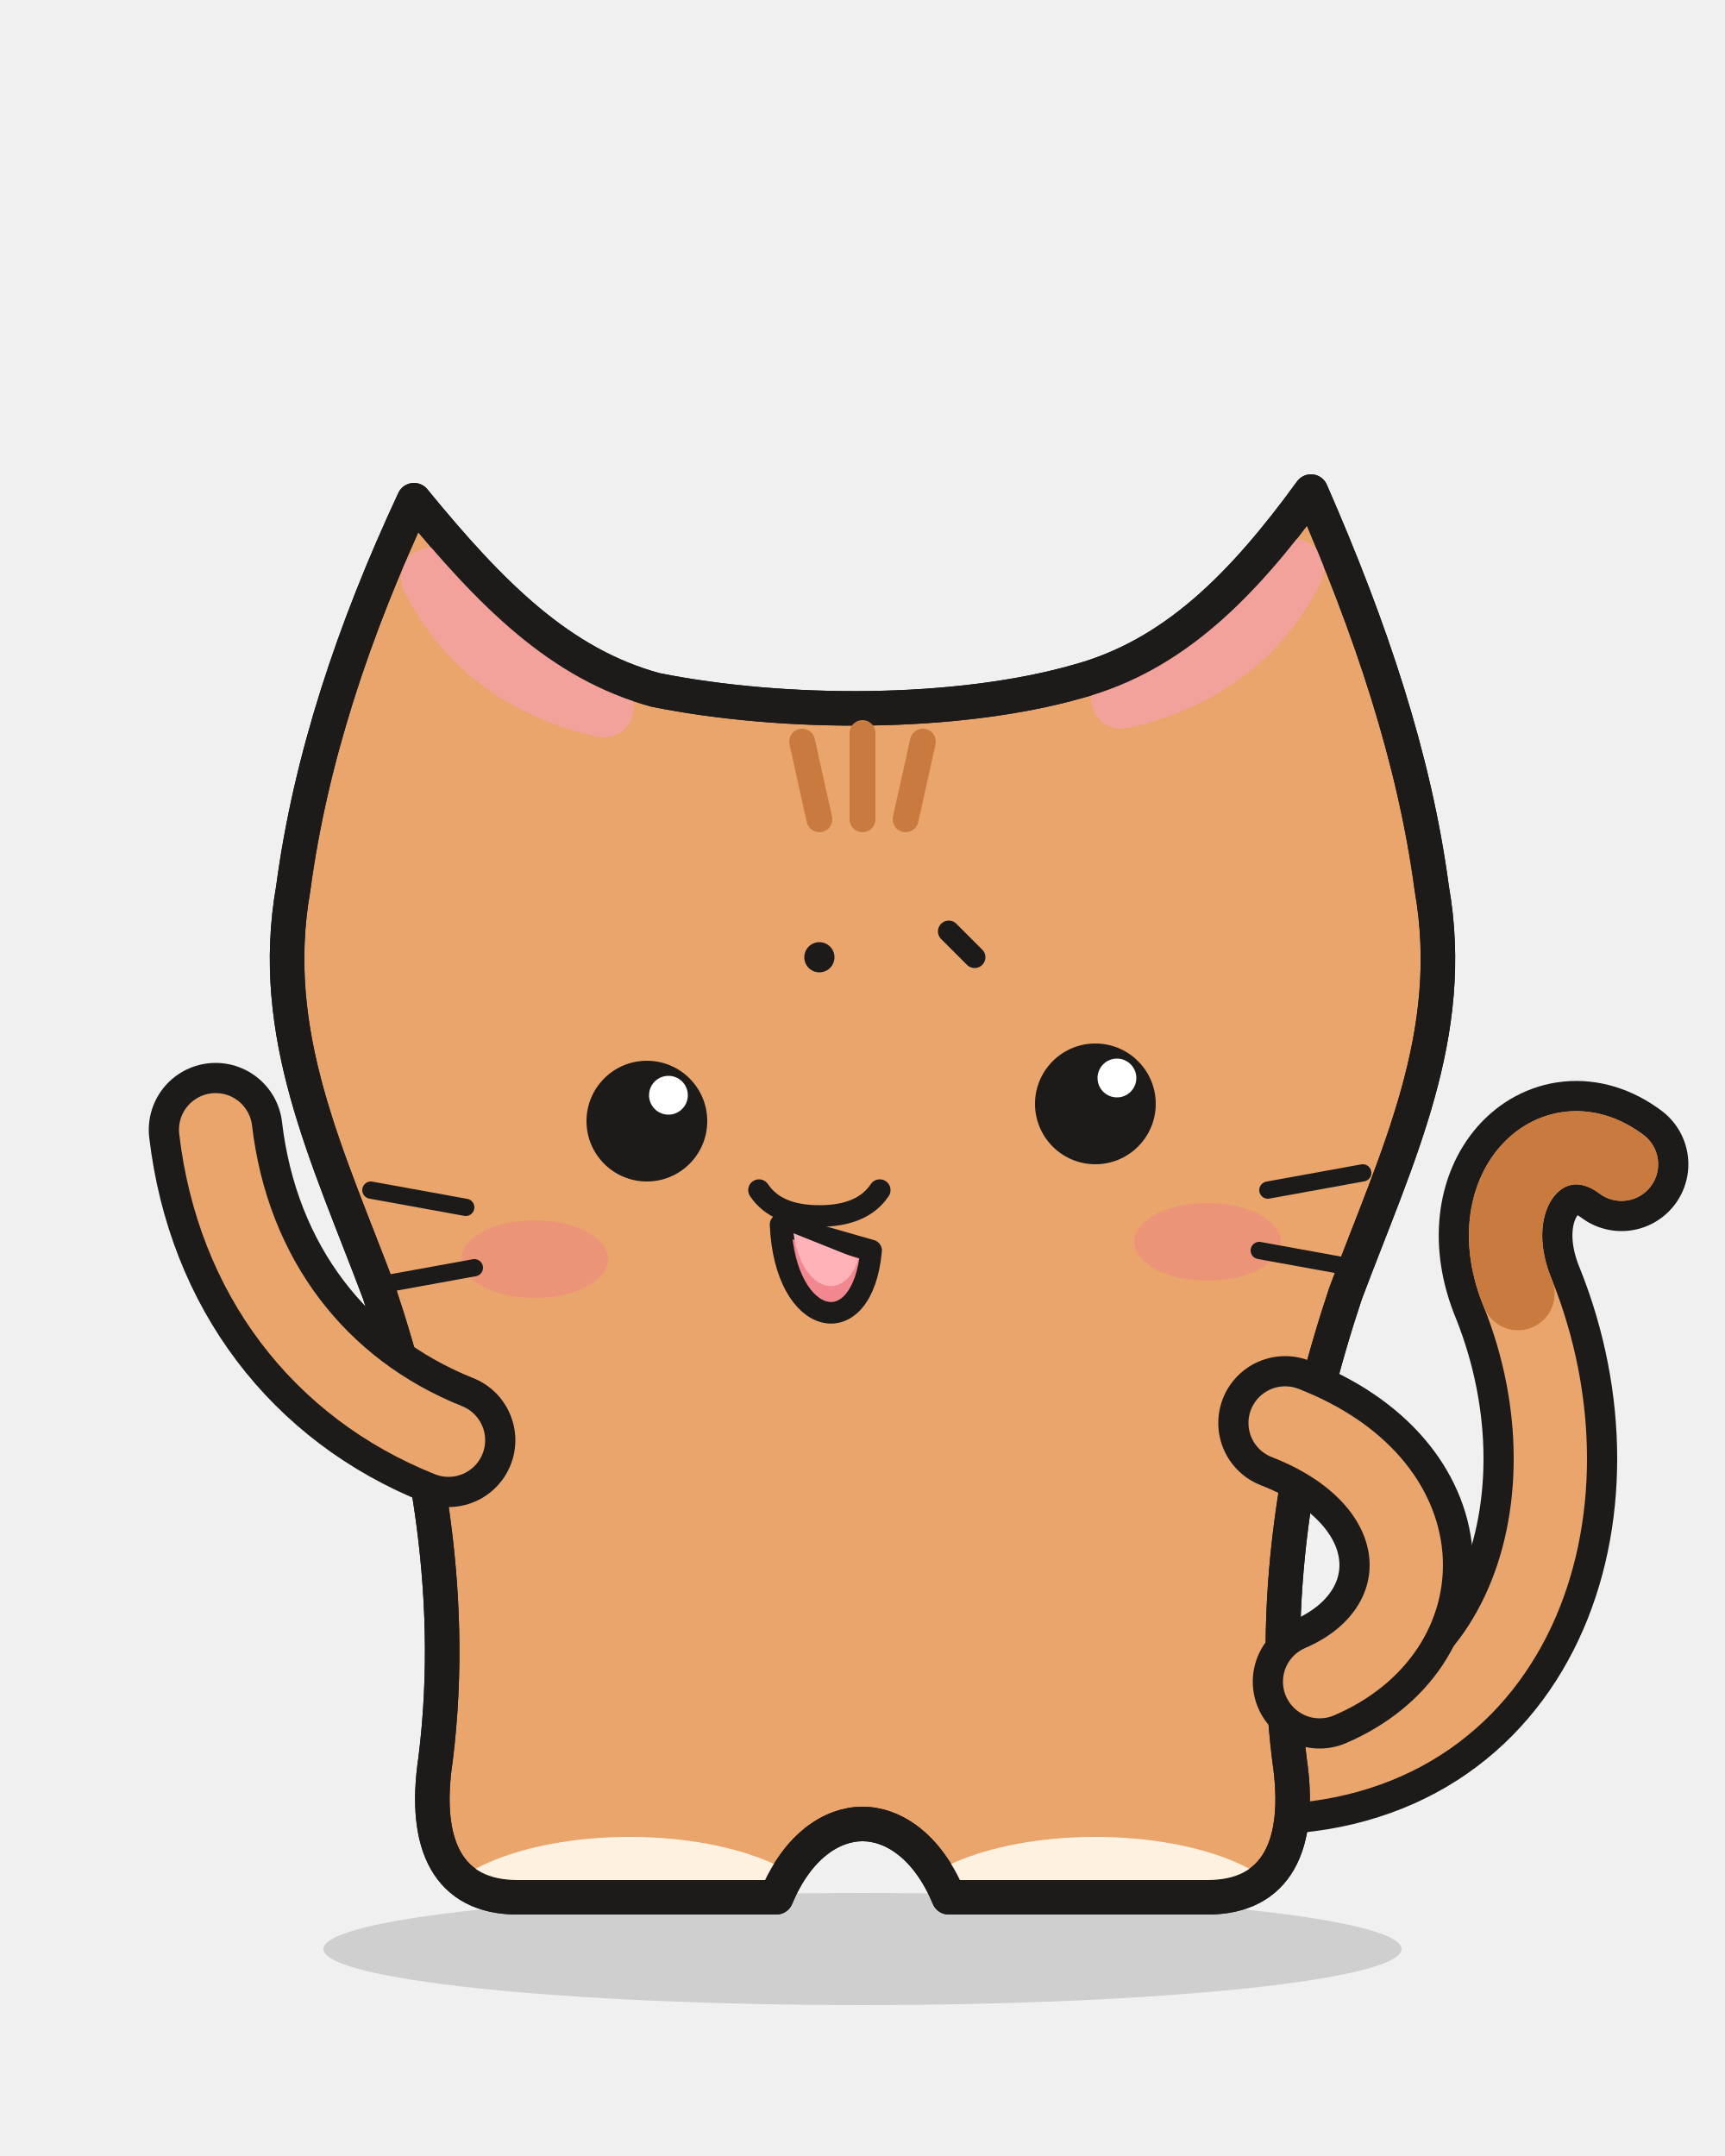
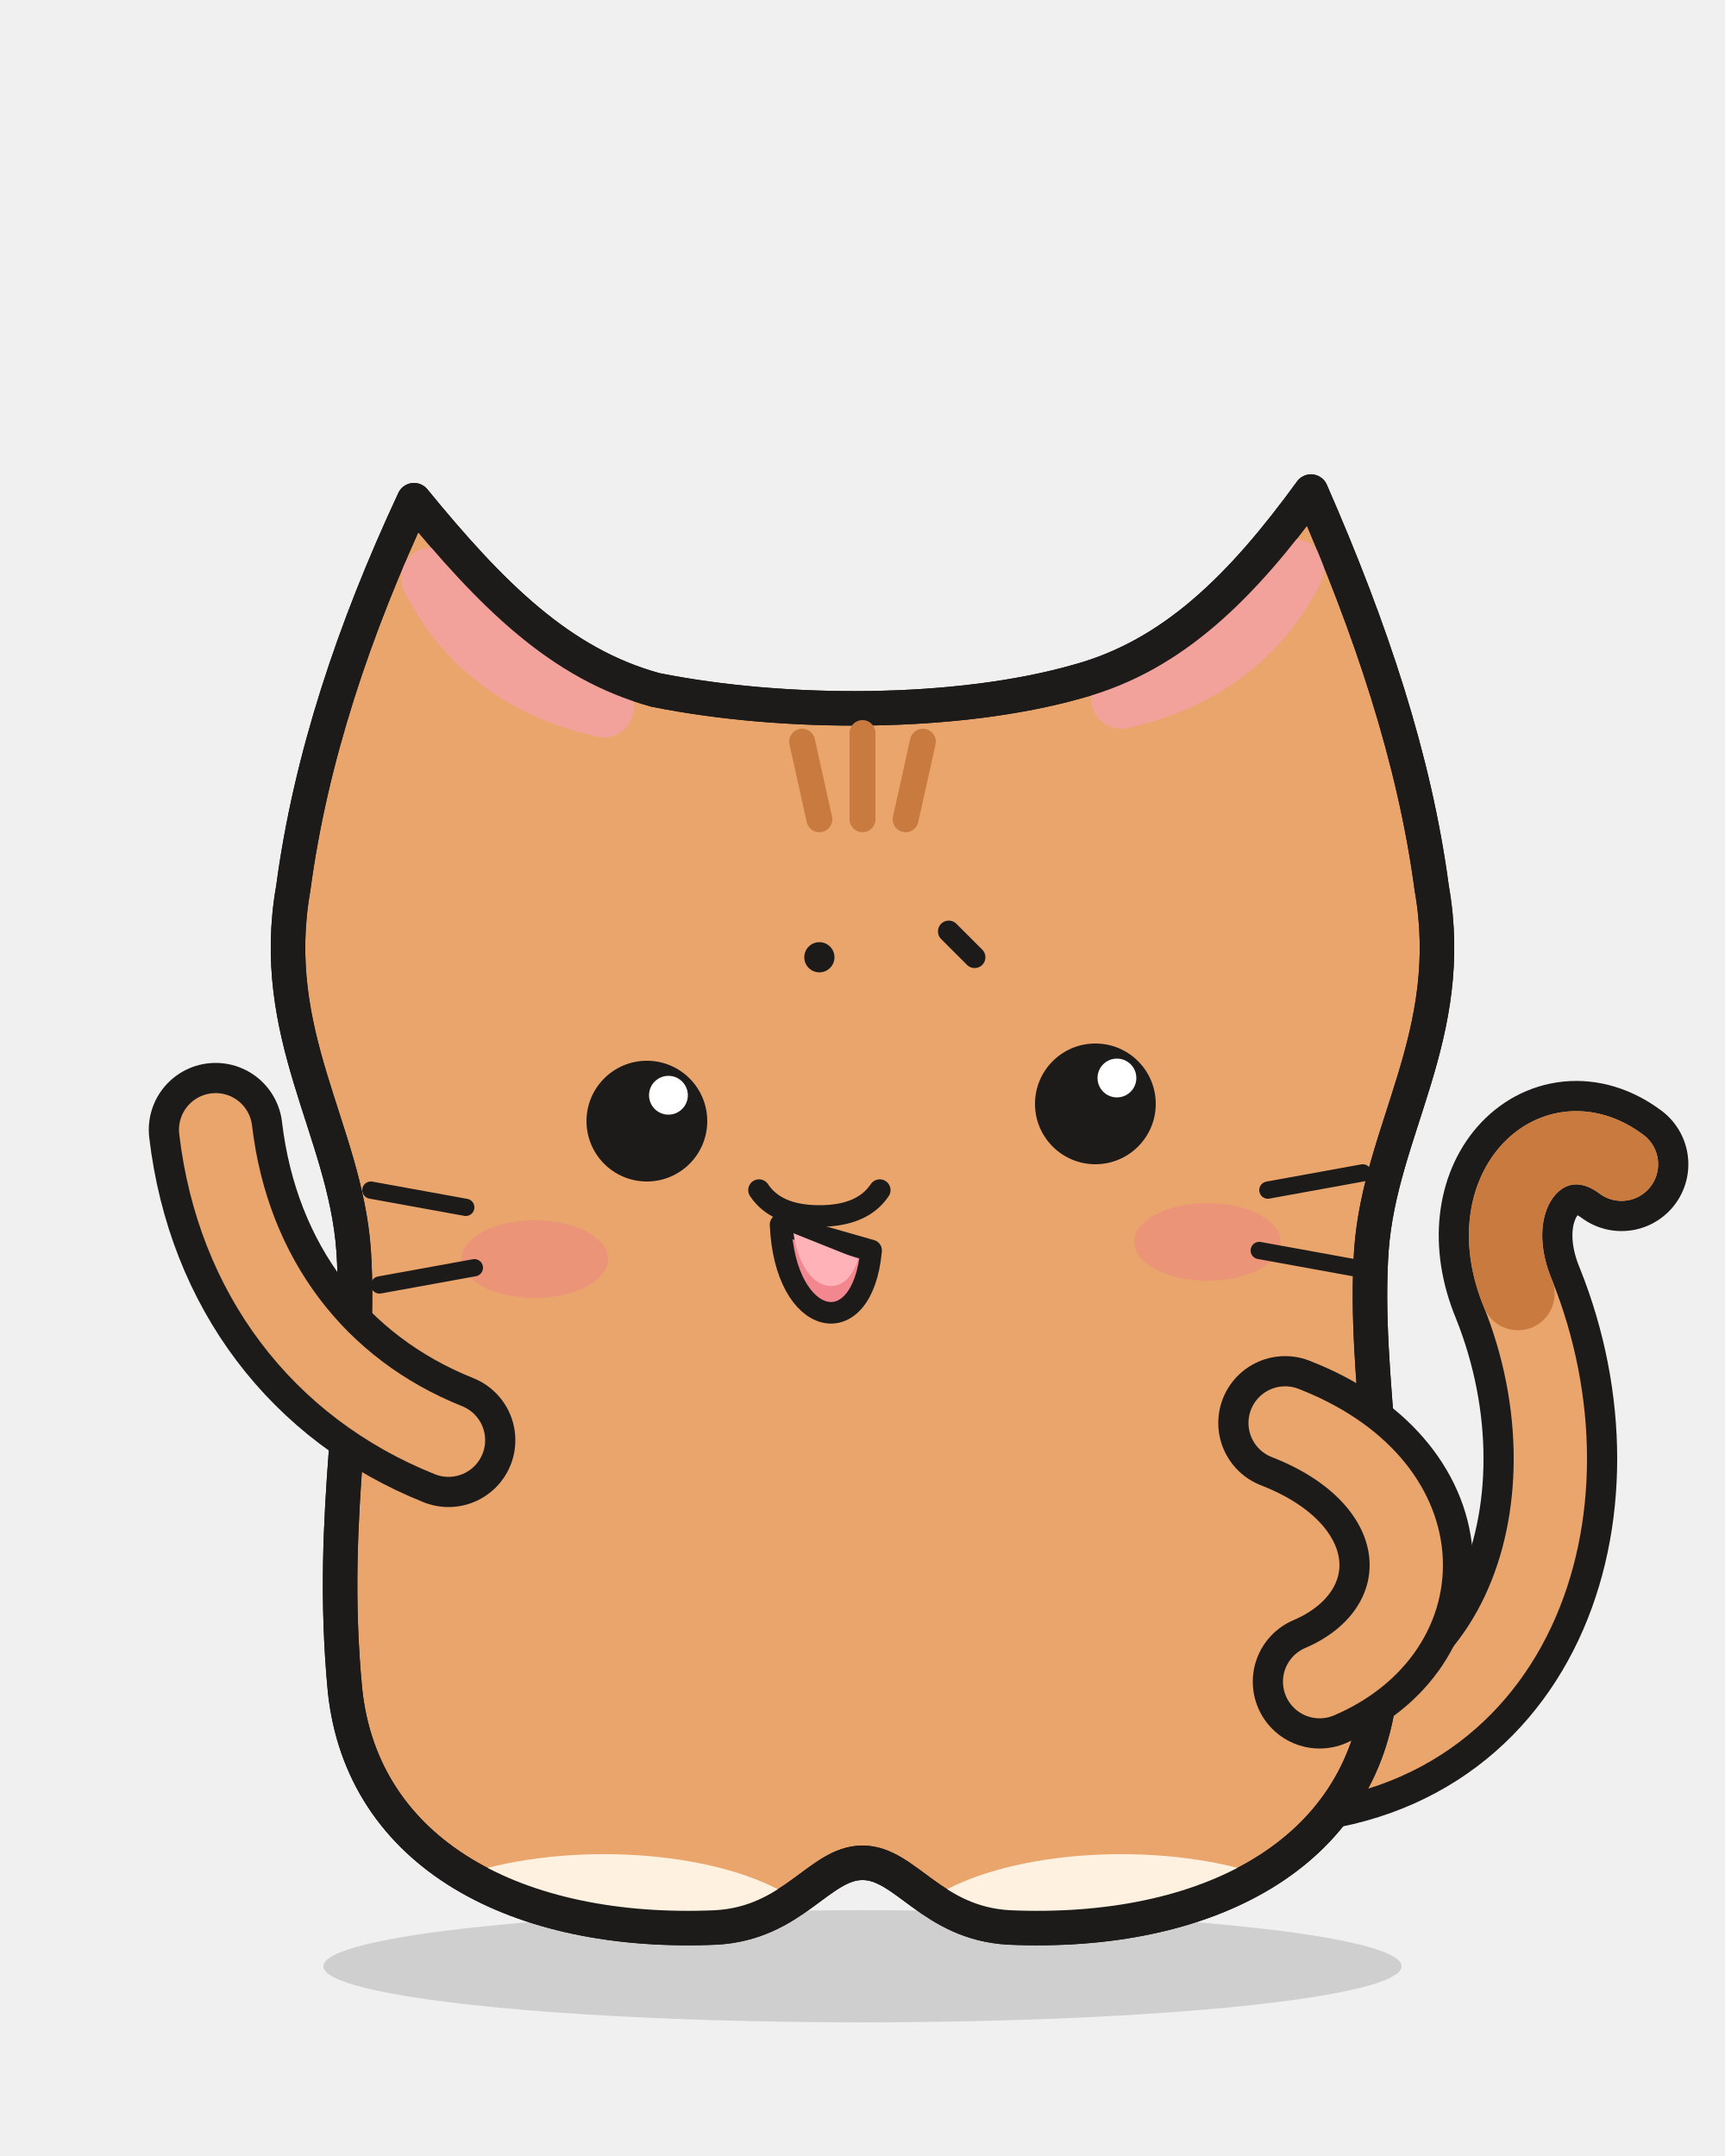
<svg xmlns="http://www.w3.org/2000/svg" viewBox="0 0 400 500" width="400" height="500" data-character="tofu">
  <defs>
    <clipPath id="tofu-clip">
-       <path d="M120,440 C104,440 98,428 101,408 C106,368 98,330 88,300 C76,268 62,240 68,206 C72,176 82,146 96,116 C114,138 130,154 152,160 C182,166 222,166 250,158 C272,152 288,136 304,114 C318,146 328,176 332,206 C338,240 324,268 312,300 C302,330 294,368 299,408 C302,428 296,440 280,440 L220,440 C215,428 207,423 200,423 C193,423 185,428 180,440 Z" />
+       <path d="M200,432 C190,432 184,446 166,447 C120,449 84,430 80,392 C76,350 84,320 82,290 C80,262 62,240 68,206 C72,176 82,146 96,116 C114,138 130,154 152,160 C182,166 222,166 250,158 C272,152 288,136 304,114 C318,146 328,176 332,206 C338,240 320,262 318,290 C316,320 324,350 320,392 C316,430 280,449 234,447 C216,446 210,432 200,432 Z" />
    </clipPath>
  </defs>
  <g id="shadow" class="L-shadow">
-     <ellipse cx="200" cy="452" rx="125" ry="13" fill="#000" opacity=".14" />
+     <ellipse cx="200" cy="456" rx="125" ry="13" fill="#000" opacity=".14" />
  </g>
  <g id="tail" class="L-tail" data-pivot="292 405">
    <path d="M292,410 C352,410 372,350 352,300 C342,276 360,258 376,270" fill="none" stroke="#1d1a1a" stroke-width="31" stroke-linecap="round" stroke-linejoin="round" />
    <path d="M292,410 C352,410 372,350 352,300 C342,276 360,258 376,270" fill="none" stroke="#e9a56b" stroke-width="17" stroke-linecap="round" stroke-linejoin="round" />
    <path d="M352,300 C342,276 360,258 376,270" fill="none" stroke="#c97b3f" stroke-width="17" stroke-linecap="round" />
  </g>
  <g id="body" class="L-body" data-pivot="200 440">
    <g id="body-base" class="L-body-base">
-       <path d="M120,440 C104,440 98,428 101,408 C106,368 98,330 88,300 C76,268 62,240 68,206 C72,176 82,146 96,116 C114,138 130,154 152,160 C182,166 222,166 250,158 C272,152 288,136 304,114 C318,146 328,176 332,206 C338,240 324,268 312,300 C302,330 294,368 299,408 C302,428 296,440 280,440 L220,440 C215,428 207,423 200,423 C193,423 185,428 180,440 Z" fill="#e9a56b" stroke="#1d1a1a" stroke-width="8" stroke-linejoin="round" stroke-linecap="round" />
+       <path d="M200,432 C190,432 184,446 166,447 C120,449 84,430 80,392 C76,350 84,320 82,290 C80,262 62,240 68,206 C72,176 82,146 96,116 C114,138 130,154 152,160 C182,166 222,166 250,158 C272,152 288,136 304,114 C318,146 328,176 332,206 C338,240 320,262 318,290 C316,320 324,350 320,392 C316,430 280,449 234,447 C216,446 210,432 200,432 Z" fill="#e9a56b" stroke="#1d1a1a" stroke-width="8" stroke-linejoin="round" stroke-linecap="round" />
      <g clip-path="url(#tofu-clip)">
        <path d="M100,134 C108,150 122,160 140,164 C122,158 108,148 100,134 Z" fill="#f2a29b" stroke="#f2a29b" stroke-width="14" stroke-linejoin="round" />
        <path d="M300,132 C292,148 278,158 260,162 C278,156 292,146 300,132 Z" fill="#f2a29b" stroke="#f2a29b" stroke-width="14" stroke-linejoin="round" />
-         <ellipse cx="146" cy="446" rx="46" ry="20" fill="#fff1e0" />
-         <ellipse cx="254" cy="446" rx="46" ry="20" fill="#fff1e0" />
+         <ellipse cx="140" cy="452" rx="52" ry="22" fill="#fff1e0" />
+         <ellipse cx="260" cy="452" rx="52" ry="22" fill="#fff1e0" />
      </g>
-       <path d="M120,440 C104,440 98,428 101,408 C106,368 98,330 88,300 C76,268 62,240 68,206 C72,176 82,146 96,116 C114,138 130,154 152,160 C182,166 222,166 250,158 C272,152 288,136 304,114 C318,146 328,176 332,206 C338,240 324,268 312,300 C302,330 294,368 299,408 C302,428 296,440 280,440 L220,440 C215,428 207,423 200,423 C193,423 185,428 180,440 Z" fill="none" stroke="#1d1a1a" stroke-width="8" stroke-linejoin="round" />
+       <path d="M200,432 C190,432 184,446 166,447 C120,449 84,430 80,392 C76,350 84,320 82,290 C80,262 62,240 68,206 C72,176 82,146 96,116 C114,138 130,154 152,160 C182,166 222,166 250,158 C272,152 288,136 304,114 C318,146 328,176 332,206 C338,240 320,262 318,290 C316,320 324,350 320,392 C316,430 280,449 234,447 C216,446 210,432 200,432 Z" fill="none" stroke="#1d1a1a" stroke-width="8" stroke-linejoin="round" />
    </g>
    <g id="stripes" class="L-stripes">
      <path d="M186,172 l4,18 M200,170 v20 M214,172 l-4,18" fill="none" stroke="#c97b3f" stroke-width="6" stroke-linecap="round" stroke-linejoin="round" />
    </g>
    <g transform="translate(0,46)">
      <g id="brows" class="L-brows" data-pivot="205 174">
        <circle cx="190" cy="176" r="3.5" fill="#1d1a1a" />
        <path d="M220,170 l6,6" fill="none" stroke="#1d1a1a" stroke-width="5" stroke-linecap="round" stroke-linejoin="round" />
      </g>
      <g id="eyes" class="L-eyes" data-pivot="204 212">
        <circle cx="150" cy="214" r="14" fill="#1d1a1a" />
        <circle cx="155" cy="208" r="4.5" fill="#fff" />
        <circle cx="254" cy="210" r="14" fill="#1d1a1a" />
        <circle cx="259" cy="204" r="4.5" fill="#fff" />
      </g>
      <g id="blush" class="L-blush">
        <ellipse cx="124" cy="246" rx="17" ry="9" fill="#f07f86" opacity=".45" />
        <ellipse cx="280" cy="242" rx="17" ry="9" fill="#f07f86" opacity=".45" />
      </g>
      <g id="whiskers" class="L-whiskers">
        <path d="M108,234 l-22,-4 M110,248 l-22,4 M294,230 l22,-4 M292,244 l22,4" fill="none" stroke="#1d1a1a" stroke-width="4" stroke-linecap="round" stroke-linejoin="round" />
      </g>
      <g id="mouth-open" class="L-mouth-open" data-pivot="190 245">
        <path d="M190,236 q-10,0 -14,-6 M190,236 q10,0 14,-6" fill="none" stroke="#1d1a1a" stroke-width="5" stroke-linecap="round" stroke-linejoin="round" />
        <path d="M181,238 C182,262 200,266 202,244 Z" fill="#f2878f" stroke="#1d1a1a" stroke-width="5" stroke-linejoin="round" stroke-linecap="round" />
        <path d="M184,240 C186,254 196,256 199,246" fill="#ffb3b8" />
      </g>
      <g id="mouth-closed" class="L-mouth-closed" data-pivot="190 236" style="display:none">
        <path d="M176,232 q7,9 14,0 q7,9 14,0" fill="none" stroke="#1d1a1a" stroke-width="5" stroke-linecap="round" stroke-linejoin="round" />
      </g>
    </g>
  </g>
  <g id="arm-left" class="L-arm-left" data-pivot="104 334">
    <path d="M104,334 C74,322 54,296 50,262" fill="none" stroke="#1d1a1a" stroke-width="31" stroke-linecap="round" stroke-linejoin="round" />
    <path d="M104,334 C74,322 54,296 50,262" fill="none" stroke="#e9a56b" stroke-width="17" stroke-linecap="round" stroke-linejoin="round" />
  </g>
  <g id="arm-right" class="L-arm-right" data-pivot="298 330">
    <path d="M298,330 C334,344 334,378 306,390" fill="none" stroke="#1d1a1a" stroke-width="31" stroke-linecap="round" stroke-linejoin="round" />
    <path d="M298,330 C334,344 334,378 306,390" fill="none" stroke="#e9a56b" stroke-width="17" stroke-linecap="round" stroke-linejoin="round" />
  </g>
</svg>
